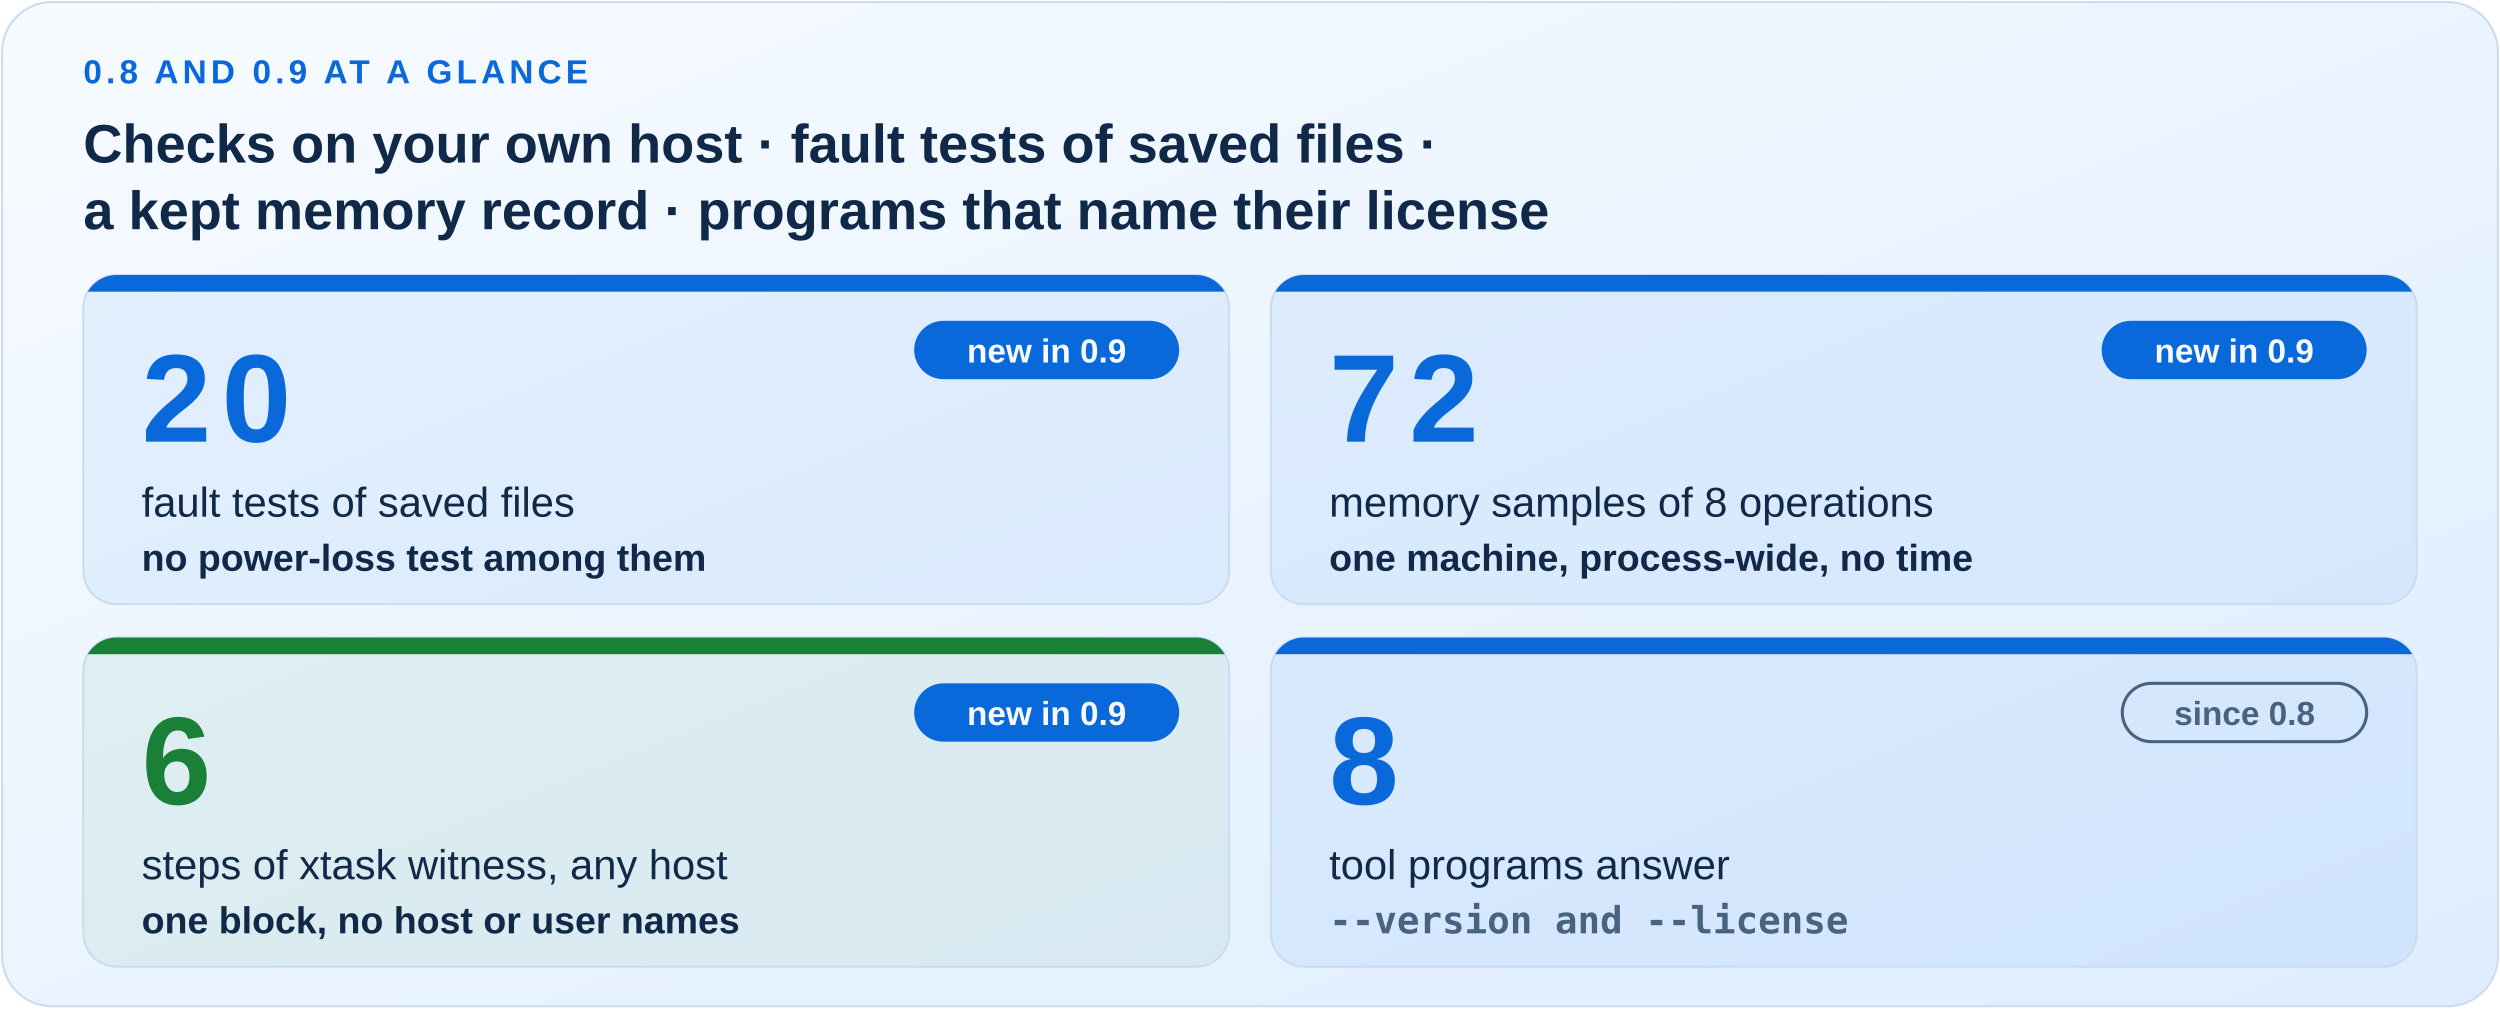
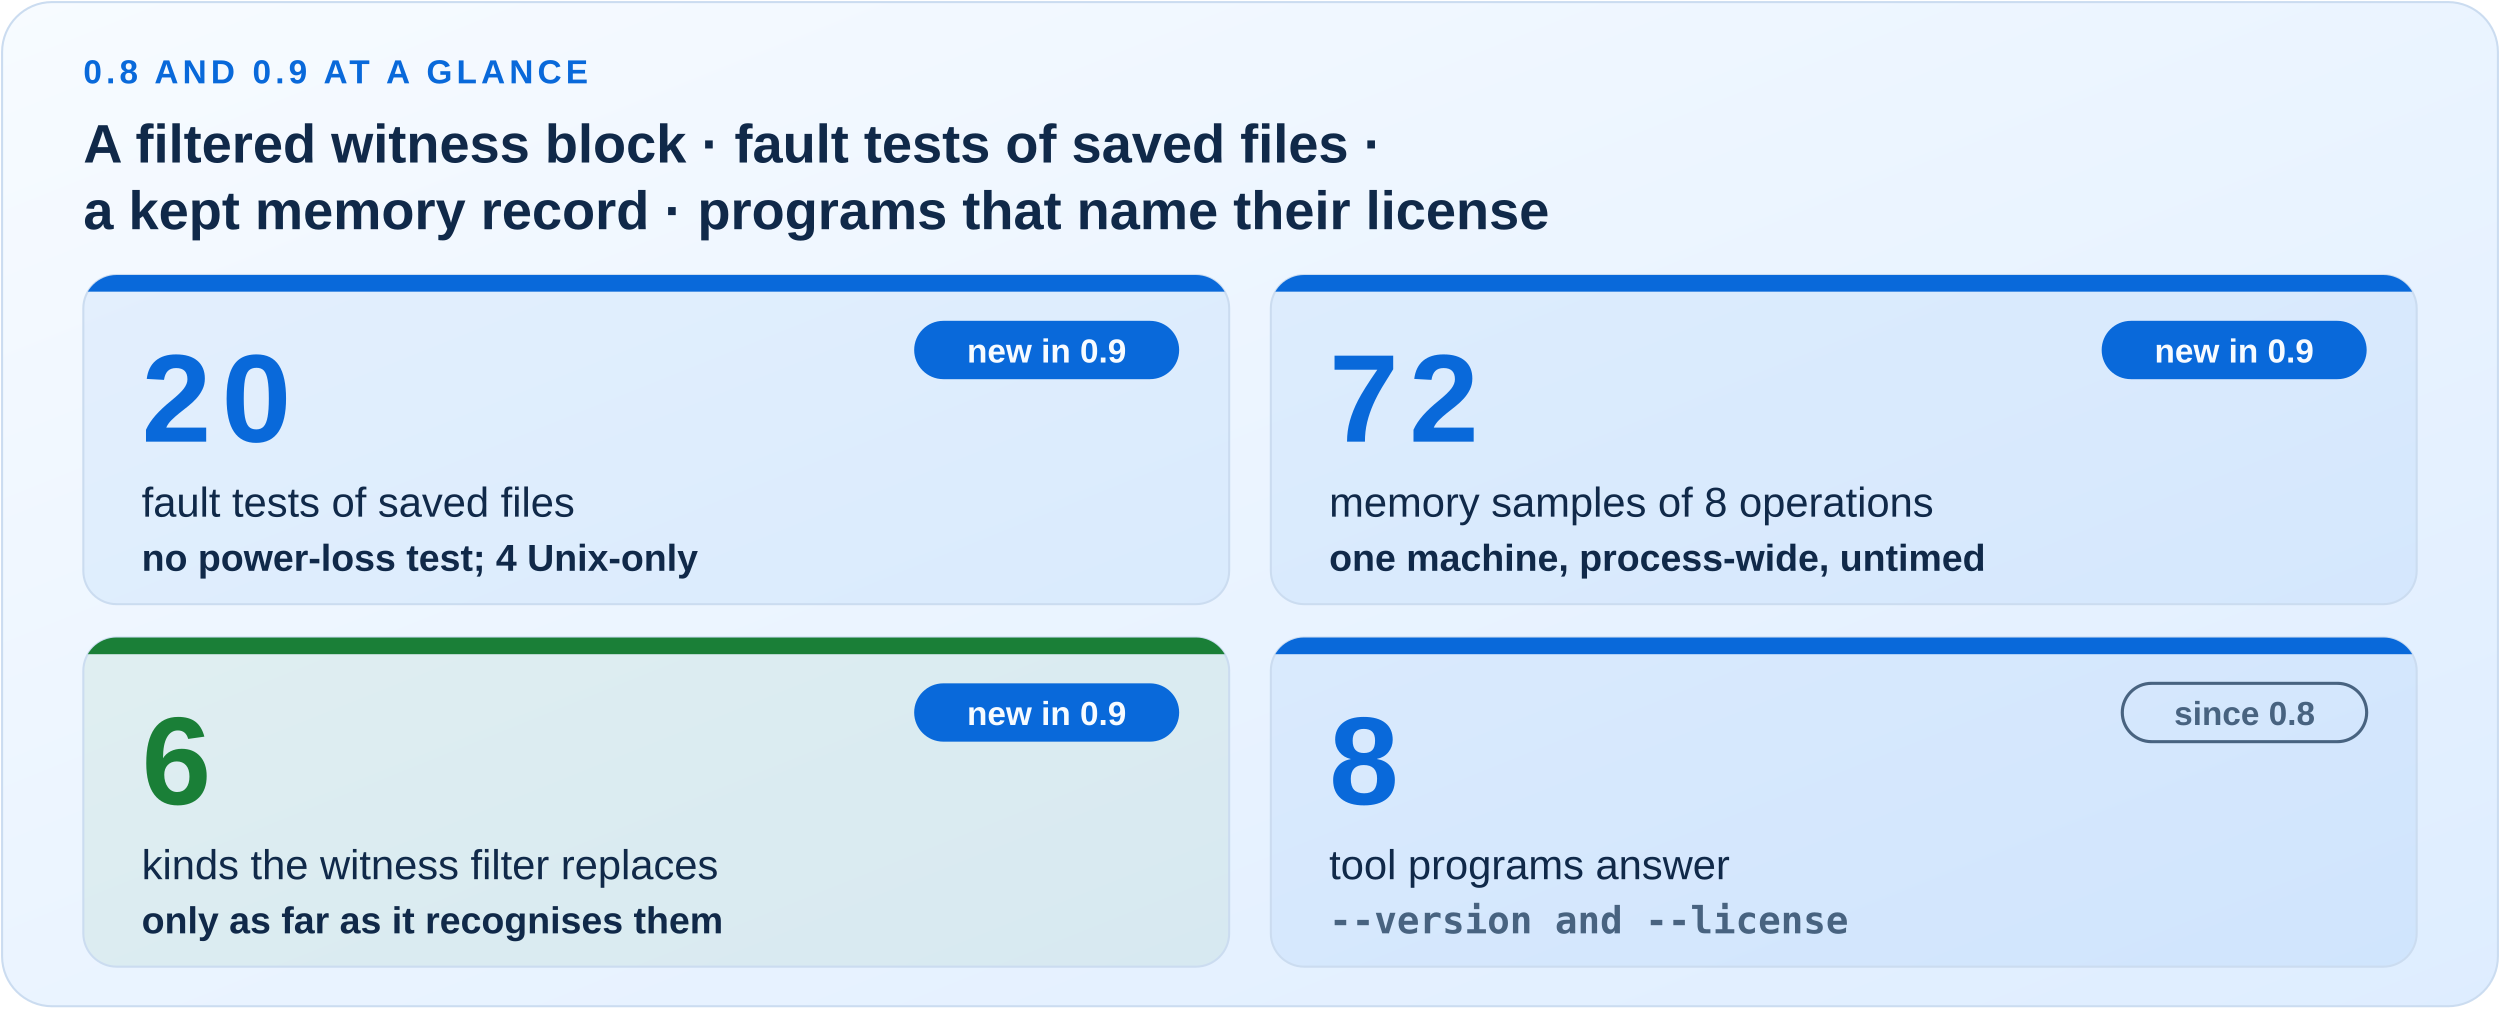
<svg xmlns="http://www.w3.org/2000/svg" width="1200" height="484" viewBox="0 0 1200 484" role="img" aria-labelledby="t d">
  <style>
text{font-family:Arial,Helvetica,sans-serif;fill:#102949}
.mono{font-family:ui-monospace,Consolas,"DejaVu Sans Mono",monospace;fill:#486380}
.kick{font-size:13px;font-weight:700;letter-spacing:2px;fill:#0969da}
.kick{font-size:16px}.gt{animation:glrise .7s cubic-bezier(.2,.8,.2,1) both}.gp{animation:glpop .8s cubic-bezier(.2,.8,.2,1) both;transform-box:fill-box;transform-origin:left bottom}.rl{animation-duration:1.4s;animation-timing-function:cubic-bezier(.2,.8,.2,1);animation-fill-mode:both}.ro60s2{animation-name:ro60s2}@keyframes ro60s2{from{transform:translateY(132.0px)}}.ro60s10{animation-name:ro60s10}@keyframes ro60s10{from{transform:translateY(660.0px)}}.ro60s7{animation-name:ro60s7}@keyframes ro60s7{from{transform:translateY(462.0px)}}.ro60s6{animation-name:ro60s6}@keyframes ro60s6{from{transform:translateY(396.0px)}}.ro60s8{animation-name:ro60s8}@keyframes ro60s8{from{transform:translateY(528.0px)}}@keyframes glrise{from{opacity:0;transform:translateY(26px)}to{opacity:1;transform:none}}@keyframes glpop{0%{opacity:0;transform:scale(.6)}70%{opacity:1;transform:scale(1.06)}to{opacity:1;transform:none}}.mut{fill:#486380}.b{font-weight:700}@media (prefers-reduced-motion:reduce){.gt,.gp,.rl,.ro60s2,.ro60s10,.ro60s7,.ro60s6,.ro60s8{animation:none}}
</style>
  <defs>
    <linearGradient id="bg" x2="1" y2="1">
      <stop stop-color="#f7fbff" />
      <stop offset="1" stop-color="#deedff" />
    </linearGradient>
    <clipPath id="card">
      <rect x="1" y="1" width="1198" height="482" rx="24" />
    </clipPath>
  </defs>
  <rect x="1" y="1" width="1198" height="482" rx="24" fill="url(#bg)" stroke="#cbdcf0" />
  <text class="kick" x="40" y="40">0.8 AND 0.9 AT A GLANCE</text>
-   <text x="40" y="78" font-size="26" class="b">Checks on your own host · fault tests of saved files ·</text>
+   <text x="40" y="78" font-size="26" class="b">A filtered witness block · fault tests of saved files ·</text>
  <text x="40" y="110" font-size="26" class="b">a kept memory record · programs that name their license</text>
  <g class="gt" style="animation-delay:0.15s">
    <clipPath id="gtile0">
      <rect x="40" y="132" width="550" height="158" rx="16" />
    </clipPath>
    <rect x="40" y="132" width="550" height="158" rx="16" fill="#0969da" fill-opacity=".07" stroke="#cbdcf0" />
    <rect x="40" y="132" width="550" height="8" fill="#0969da" clip-path="url(#gtile0)" />
    <rect x="438.8" y="154" width="127.2" height="28" rx="14" fill="#0969da" />
    <text x="502.4" y="174" font-size="16" class="b" text-anchor="middle" style="fill:#f7fbff">new in 0.9</text>
    <g class="roll" aria-label="20" font-size="60" font-weight="700" style="fill:#0969da">
      <clipPath id="glroll0">
        <rect x="65.6" y="156.8" width="43.2" height="69.6" />
      </clipPath>
      <g clip-path="url(#glroll0)">
        <g class="rl ro60s2" style="animation-delay:0.45s">
          <text x="68.0" y="80.0" style="fill:#0969da">0</text>
          <text x="68.0" y="146.0" style="fill:#0969da">1</text>
          <text class="rf" x="68.0" y="212.0" style="fill:#0969da">2</text>
        </g>
      </g>
      <clipPath id="glroll1">
        <rect x="104.0" y="156.8" width="43.2" height="69.6" />
      </clipPath>
      <g clip-path="url(#glroll1)">
        <g class="rl ro60s10" style="animation-delay:0.53s">
          <text x="106.4" y="-448.0" style="fill:#0969da">0</text>
          <text x="106.4" y="-382.0" style="fill:#0969da">1</text>
          <text x="106.4" y="-316.0" style="fill:#0969da">2</text>
          <text x="106.4" y="-250.0" style="fill:#0969da">3</text>
          <text x="106.4" y="-184.0" style="fill:#0969da">4</text>
          <text x="106.4" y="-118.0" style="fill:#0969da">5</text>
          <text x="106.4" y="-52.0" style="fill:#0969da">6</text>
          <text x="106.4" y="14.0" style="fill:#0969da">7</text>
          <text x="106.4" y="80.0" style="fill:#0969da">8</text>
          <text x="106.4" y="146.0" style="fill:#0969da">9</text>
          <text class="rf" x="106.4" y="212.0" style="fill:#0969da">0</text>
        </g>
      </g>
    </g>
    <text x="68" y="248" font-size="20">fault tests of saved files</text>
-     <text class="b" x="68" y="274" font-size="18" style="fill:#102949">no power-loss test among them</text>
+     <text class="b" x="68" y="274" font-size="18" style="fill:#102949">no power-loss test; 4 Unix-only</text>
  </g>
  <g class="gt" style="animation-delay:0.45s">
    <clipPath id="gtile1">
      <rect x="610" y="132" width="550" height="158" rx="16" />
    </clipPath>
    <rect x="610" y="132" width="550" height="158" rx="16" fill="#0969da" fill-opacity=".07" stroke="#cbdcf0" />
    <rect x="610" y="132" width="550" height="8" fill="#0969da" clip-path="url(#gtile1)" />
    <rect x="1008.8" y="154" width="127.2" height="28" rx="14" fill="#0969da" />
    <text x="1072.4" y="174" font-size="16" class="b" text-anchor="middle" style="fill:#f7fbff">new in 0.9</text>
    <g class="roll" aria-label="72" font-size="60" font-weight="700" style="fill:#0969da">
      <clipPath id="glroll2">
        <rect x="635.6" y="156.8" width="43.2" height="69.6" />
      </clipPath>
      <g clip-path="url(#glroll2)">
        <g class="rl ro60s7" style="animation-delay:0.75s">
          <text x="638.0" y="-250.0" style="fill:#0969da">0</text>
          <text x="638.0" y="-184.0" style="fill:#0969da">1</text>
          <text x="638.0" y="-118.0" style="fill:#0969da">2</text>
          <text x="638.0" y="-52.0" style="fill:#0969da">3</text>
          <text x="638.0" y="14.0" style="fill:#0969da">4</text>
          <text x="638.0" y="80.0" style="fill:#0969da">5</text>
          <text x="638.0" y="146.0" style="fill:#0969da">6</text>
          <text class="rf" x="638.0" y="212.0" style="fill:#0969da">7</text>
        </g>
      </g>
      <clipPath id="glroll3">
        <rect x="674.0" y="156.8" width="43.2" height="69.6" />
      </clipPath>
      <g clip-path="url(#glroll3)">
        <g class="rl ro60s2" style="animation-delay:0.83s">
          <text x="676.4" y="80.0" style="fill:#0969da">0</text>
          <text x="676.4" y="146.0" style="fill:#0969da">1</text>
          <text class="rf" x="676.4" y="212.0" style="fill:#0969da">2</text>
        </g>
      </g>
    </g>
    <text x="638" y="248" font-size="20">memory samples of 8 operations</text>
-     <text class="b" x="638" y="274" font-size="18" style="fill:#102949">one machine, process-wide, no time</text>
+     <text class="b" x="638" y="274" font-size="18" style="fill:#102949">one machine, process-wide, untimed</text>
  </g>
  <g class="gt" style="animation-delay:0.75s">
    <clipPath id="gtile2">
      <rect x="40" y="306" width="550" height="158" rx="16" />
    </clipPath>
    <rect x="40" y="306" width="550" height="158" rx="16" fill="#1a7f37" fill-opacity=".07" stroke="#cbdcf0" />
    <rect x="40" y="306" width="550" height="8" fill="#1a7f37" clip-path="url(#gtile2)" />
    <rect x="438.8" y="328" width="127.2" height="28" rx="14" fill="#0969da" />
    <text x="502.4" y="348" font-size="16" class="b" text-anchor="middle" style="fill:#f7fbff">new in 0.9</text>
    <g class="roll" aria-label="6" font-size="60" font-weight="700" style="fill:#1a7f37">
      <clipPath id="glroll4">
        <rect x="65.6" y="330.8" width="43.2" height="69.6" />
      </clipPath>
      <g clip-path="url(#glroll4)">
        <g class="rl ro60s6" style="animation-delay:1.05s">
          <text x="68.0" y="-10.0" style="fill:#1a7f37">0</text>
          <text x="68.0" y="56.0" style="fill:#1a7f37">1</text>
          <text x="68.0" y="122.0" style="fill:#1a7f37">2</text>
          <text x="68.0" y="188.0" style="fill:#1a7f37">3</text>
          <text x="68.0" y="254.0" style="fill:#1a7f37">4</text>
          <text x="68.0" y="320.0" style="fill:#1a7f37">5</text>
          <text class="rf" x="68.0" y="386.0" style="fill:#1a7f37">6</text>
        </g>
      </g>
    </g>
-     <text x="68" y="422" font-size="20">steps of xtask witness, any host</text>
-     <text class="b" x="68" y="448" font-size="18" style="fill:#102949">one block, no host or user names</text>
+     <text x="68" y="422" font-size="20">kinds the witness filter replaces</text>
+     <text class="b" x="68" y="448" font-size="18" style="fill:#102949">only as far as it recognises them</text>
  </g>
  <g class="gt" style="animation-delay:1.05s">
    <clipPath id="gtile3">
      <rect x="610" y="306" width="550" height="158" rx="16" />
    </clipPath>
    <rect x="610" y="306" width="550" height="158" rx="16" fill="#0969da" fill-opacity=".07" stroke="#cbdcf0" />
    <rect x="610" y="306" width="550" height="8" fill="#0969da" clip-path="url(#gtile3)" />
    <rect x="1018.7" y="328" width="117.3" height="28" rx="14" fill="none" stroke="#486380" stroke-width="1.5" />
    <text x="1077.4" y="348" font-size="16" class="b" text-anchor="middle" style="fill:#486380">since 0.8</text>
    <g class="roll" aria-label="8" font-size="60" font-weight="700" style="fill:#0969da">
      <clipPath id="glroll5">
        <rect x="635.6" y="330.8" width="43.2" height="69.6" />
      </clipPath>
      <g clip-path="url(#glroll5)">
        <g class="rl ro60s8" style="animation-delay:1.35s">
          <text x="638.0" y="-142.0" style="fill:#0969da">0</text>
          <text x="638.0" y="-76.0" style="fill:#0969da">1</text>
          <text x="638.0" y="-10.0" style="fill:#0969da">2</text>
          <text x="638.0" y="56.0" style="fill:#0969da">3</text>
          <text x="638.0" y="122.0" style="fill:#0969da">4</text>
          <text x="638.0" y="188.0" style="fill:#0969da">5</text>
          <text x="638.0" y="254.0" style="fill:#0969da">6</text>
          <text x="638.0" y="320.0" style="fill:#0969da">7</text>
          <text class="rf" x="638.0" y="386.0" style="fill:#0969da">8</text>
        </g>
      </g>
    </g>
    <text x="638" y="422" font-size="20">tool programs answer</text>
    <text class="mono b" x="638" y="448" font-size="18" style="fill:#486380">--version and --license</text>
  </g>
</svg>
